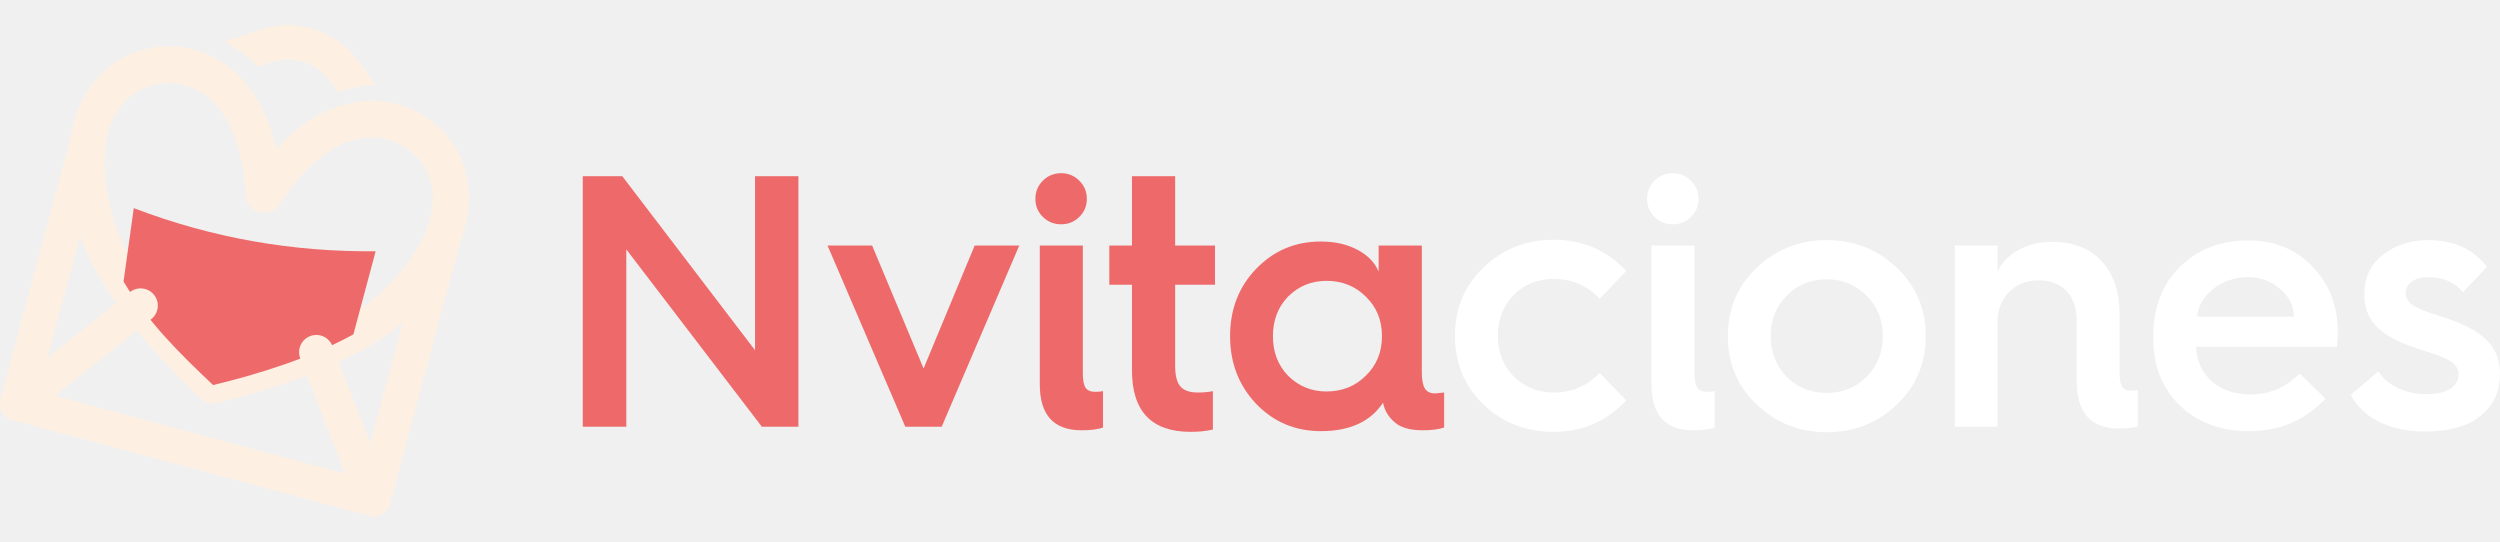
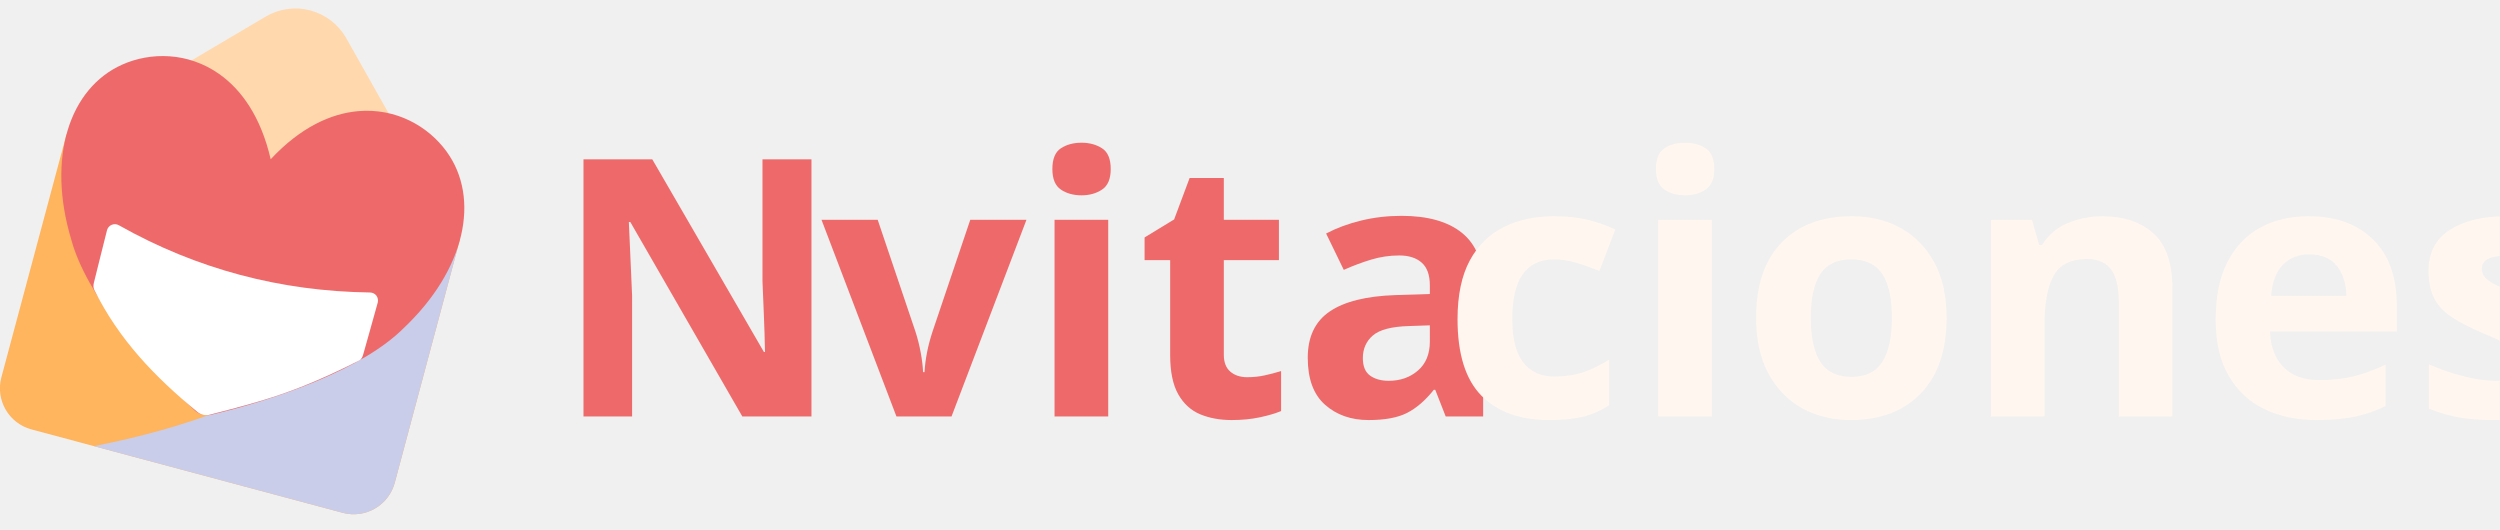
- <svg xmlns="http://www.w3.org/2000/svg" width="100%" height="100%" viewBox="0 0 157 34" version="1.1" xml:space="preserve" style="fill-rule:evenodd;clip-rule:evenodd;stroke-linejoin:round;stroke-miterlimit:2;">
-   <g>
-     <g>
-       <path d="M17.355,9.352c1.872,-2.009 3.773,-2.85 5.441,-3c2.386,-0.216 4.401,0.952 5.534,2.513c2.122,2.921 1.196,7.372 -2.68,11.033c-2.538,2.536 -7.762,4.396 -12.002,5.403c-0.378,0.09 -0.775,-0.017 -1.057,-0.283c-3.166,-2.991 -6.758,-7.211 -7.689,-10.667c-1.531,-5.117 -0.108,-9.439 3.192,-10.908c1.762,-0.785 4.091,-0.789 6.049,0.59c1.369,0.964 2.595,2.643 3.212,5.319Zm-1.913,2.92c-0.161,-2.742 -0.878,-4.584 -1.901,-5.713c-1.339,-1.478 -3.18,-1.606 -4.511,-1.013c-2.432,1.082 -3.052,4.381 -1.921,8.153c0.004,0.011 0.007,0.022 0.01,0.033c0.794,2.975 3.842,6.512 6.603,9.182c3.725,-0.932 8.133,-2.471 10.308,-4.65c0.008,-0.009 0.016,-0.017 0.025,-0.025c2.865,-2.701 3.978,-5.867 2.413,-8.021c-0.856,-1.179 -2.515,-1.989 -4.413,-1.378c-1.451,0.467 -2.992,1.703 -4.503,3.998c-0.273,0.414 -0.78,0.607 -1.259,0.478c-0.479,-0.128 -0.822,-0.549 -0.851,-1.044Z" style="fill:#fdf0e2;" />
-       <path d="M7.758,17.679l0.643,-4.609c4.945,1.891 10.012,2.759 15.19,2.709l-1.397,5.216c-2.572,1.432 -5.936,2.503 -8.812,3.186c-2.15,-2.03 -4.113,-3.976 -5.624,-6.502Z" style="fill:#ee6a6a;" />
-       <path d="M18.857,22.509c-0.216,-0.557 0.06,-1.184 0.617,-1.401c0.556,-0.216 1.183,0.06 1.4,0.617l3.586,9.222c0.147,0.38 0.069,0.811 -0.203,1.115c-0.272,0.303 -0.692,0.428 -1.086,0.322l-22.369,-5.994c-0.395,-0.105 -0.696,-0.424 -0.779,-0.825c-0.083,-0.4 0.066,-0.812 0.386,-1.067l7.748,-6.153c0.467,-0.372 1.148,-0.293 1.52,0.174c0.371,0.468 0.293,1.149 -0.175,1.52c0,-0 -6.065,4.818 -6.065,4.818c-0,-0 18.233,4.885 18.233,4.885l-2.813,-7.233Z" style="fill:#fdf0e2;" />
-       <path d="M14.092,2.619l2.252,-0.756c2.261,-0.759 4.754,0.037 6.157,1.966l1.09,1.499c-0.146,0.004 -0.294,0.012 -0.443,0.026c-0.608,0.055 -1.245,0.191 -1.901,0.429l-0.496,-0.682c-0.847,-1.165 -2.353,-1.645 -3.719,-1.187l-0.836,0.281c-0.37,-0.397 -0.761,-0.733 -1.16,-1.015c-0.308,-0.216 -0.623,-0.403 -0.944,-0.561Z" style="fill:#fdf0e2;" />
-       <path d="M2.127,25.626c-0.155,0.576 -0.748,0.919 -1.325,0.764c-0.577,-0.154 -0.919,-0.748 -0.765,-1.324l4.389,-16.38c0.154,-0.577 0.748,-0.919 1.325,-0.765c0.577,0.155 0.919,0.748 0.765,1.325l-4.389,16.38Z" style="fill:#fdf0e2;" />
-       <path d="M24.496,31.619c-0.154,0.577 -0.748,0.92 -1.325,0.765c-0.576,-0.154 -0.919,-0.748 -0.765,-1.325l4.389,-16.379c0.155,-0.577 0.748,-0.92 1.325,-0.765c0.577,0.155 0.92,0.748 0.765,1.325l-4.389,16.379Z" style="fill:#fdf0e2;" />
+ <svg xmlns="http://www.w3.org/2000/svg" width="100%" height="100%" viewBox="0 0 1648 349" version="1.1" xml:space="preserve" style="fill-rule:evenodd;clip-rule:evenodd;stroke-linejoin:round;stroke-miterlimit:2;">
+   <g transform="matrix(0.413552,0,0,0.413552,59.7612,-376.665)">
+     <text x="733.88px" y="1574.64px" style="font-family:'HurmeGeometricSans4-SemiBold', 'Hurme Geometric Sans 4';font-weight:600;font-size:574.112px;fill:rgb(238,106,106);">N<tspan x="1164.98px 1477.23px 1607.26px 1793.92px " y="1574.64px 1574.64px 1574.64px 1574.64px ">vita</tspan>
+     </text>
+     <g transform="matrix(574.112,0,0,574.112,4074.38,1574.64)">
+         </g>
+     <text x="2152.98px" y="1574.64px" style="font-family:'HurmeGeometricSans4-SemiBold', 'Hurme Geometric Sans 4';font-weight:600;font-size:574.112px;fill:rgb(255,246,240);">c<tspan x="2453.73px 2588.53px 2938.06px 3267.68px 3592.54px " y="1574.64px 1574.64px 1574.64px 1574.64px 1574.64px ">iones</tspan>
+     </text>
+   </g>
+   <g transform="matrix(1.27551,0.341772,-0.341772,1.27551,-38717.2,-12545.8)">
+     <g transform="matrix(1,0,0,1.12987,0.333333,-217.649)">
+       <path d="M31032.3,1648.21C31032.3,1648.21 31032.3,1723.36 31032.3,1759.36C31032.3,1769.74 31022.8,1778.16 31011.1,1778.16C30972,1778.16 30889.3,1778.16 30850.2,1778.16C30838.5,1778.16 30829,1769.74 30829,1759.36L30829,1648.21L31032.3,1648.21Z" style="fill:rgb(255,180,94);" />
    </g>
-     <g>
-       <path d="M39.333,26.801l-2.735,-0l0,-15.736l2.481,-0l8.337,10.928l-0,-10.928l2.724,-0l-0,15.736l-2.294,-0l-8.513,-11.138l-0,11.138Z" style="fill:#ee6a6a;fill-rule:nonzero;" />
-       <path d="M59.136,26.801l-2.282,-0l-4.885,-11.381l2.801,0l3.231,7.72l3.208,-7.72l2.801,0l-4.874,11.381Z" style="fill:#ee6a6a;fill-rule:nonzero;" />
-       <path d="M65.299,24.132l-0,-8.712l2.702,0l-0,7.995c-0,0.449 0.057,0.759 0.171,0.932c0.114,0.173 0.321,0.259 0.623,0.259c0.169,0 0.327,-0.015 0.474,-0.044l-0,2.283c-0.294,0.117 -0.746,0.176 -1.357,0.176c-1.742,0 -2.613,-0.963 -2.613,-2.889Zm1.345,-10.046c-0.456,0 -0.84,-0.154 -1.152,-0.463c-0.312,-0.309 -0.469,-0.687 -0.469,-1.136c0,-0.448 0.157,-0.829 0.469,-1.141c0.312,-0.313 0.696,-0.469 1.152,-0.469c0.441,0 0.82,0.156 1.136,0.469c0.316,0.312 0.474,0.693 0.474,1.141c0,0.449 -0.158,0.827 -0.474,1.136c-0.316,0.309 -0.695,0.463 -1.136,0.463Z" style="fill:#ee6a6a;fill-rule:nonzero;" />
-       <path d="M71.087,23.25l-0,-5.37l-1.423,-0l0,-2.46l1.423,0l-0,-4.355l2.712,-0l0,4.355l2.504,0l-0,2.46l-2.504,-0l0,5.083c0,0.618 0.111,1.053 0.331,1.307c0.221,0.253 0.585,0.38 1.092,0.38c0.367,0 0.684,-0.029 0.948,-0.088l0,2.415c-0.419,0.096 -0.886,0.143 -1.4,0.143c-2.456,0 -3.683,-1.29 -3.683,-3.87Z" style="fill:#ee6a6a;fill-rule:nonzero;" />
-       <path d="M82.95,15.167c0.89,-0 1.662,0.176 2.316,0.529c0.654,0.353 1.092,0.809 1.312,1.368l0,-1.644l2.713,0l0,7.951c0,0.485 0.064,0.829 0.193,1.031c0.129,0.202 0.344,0.303 0.645,0.303c0.044,0 0.232,-0.018 0.563,-0.055l-0,2.195c-0.317,0.117 -0.761,0.176 -1.335,0.176c-0.676,0 -1.202,-0.117 -1.577,-0.353c-0.507,-0.353 -0.816,-0.812 -0.926,-1.378c-0.787,1.191 -2.088,1.786 -3.904,1.786c-1.61,0 -2.966,-0.573 -4.069,-1.72c-1.088,-1.154 -1.632,-2.569 -1.632,-4.245c0,-1.684 0.544,-3.092 1.632,-4.224c1.103,-1.147 2.459,-1.72 4.069,-1.72Zm0.353,9.417c0.985,0 1.809,-0.331 2.47,-0.992c0.677,-0.655 1.015,-1.482 1.015,-2.481c-0,-1 -0.338,-1.827 -1.015,-2.482c-0.661,-0.661 -1.485,-0.992 -2.47,-0.992c-0.948,-0 -1.753,0.331 -2.415,0.992c-0.632,0.655 -0.948,1.482 -0.948,2.482c-0,0.999 0.316,1.826 0.948,2.481c0.662,0.661 1.467,0.992 2.415,0.992Z" style="fill:#ee6a6a;fill-rule:nonzero;" />
-       <path d="M97.571,15.057c1.816,-0 3.334,0.654 4.554,1.962l-1.665,1.743c-0.786,-0.831 -1.75,-1.246 -2.889,-1.246c-1,-0 -1.838,0.338 -2.514,1.014c-0.662,0.684 -0.993,1.537 -0.993,2.558c0,1.015 0.331,1.864 0.993,2.548c0.676,0.676 1.514,1.014 2.514,1.014c1.147,0 2.11,-0.411 2.889,-1.235l1.665,1.732c-1.227,1.315 -2.746,1.973 -4.554,1.973c-1.742,0 -3.213,-0.573 -4.411,-1.72c-1.191,-1.139 -1.786,-2.577 -1.786,-4.312c-0,-1.72 0.595,-3.15 1.786,-4.289c1.22,-1.162 2.691,-1.742 4.411,-1.742Z" style="fill:#fff;fill-rule:nonzero;" />
-       <path d="M103.712,24.132l-0,-8.712l2.701,0l0,7.995c0,0.449 0.057,0.759 0.171,0.932c0.114,0.173 0.322,0.259 0.623,0.259c0.169,0 0.327,-0.015 0.474,-0.044l0,2.283c-0.294,0.117 -0.746,0.176 -1.356,0.176c-1.742,0 -2.613,-0.963 -2.613,-2.889Zm1.345,-10.046c-0.456,0 -0.84,-0.154 -1.152,-0.463c-0.313,-0.309 -0.469,-0.687 -0.469,-1.136c-0,-0.448 0.156,-0.829 0.469,-1.141c0.312,-0.313 0.696,-0.469 1.152,-0.469c0.441,0 0.82,0.156 1.136,0.469c0.316,0.312 0.474,0.693 0.474,1.141c-0,0.449 -0.158,0.827 -0.474,1.136c-0.316,0.309 -0.695,0.463 -1.136,0.463Z" style="fill:#fff;fill-rule:nonzero;" />
-       <path d="M110.315,25.4c-1.205,-1.147 -1.808,-2.577 -1.808,-4.289c-0,-1.713 0.603,-3.143 1.808,-4.29c1.221,-1.162 2.691,-1.742 4.411,-1.742c1.713,-0 3.18,0.58 4.4,1.742c1.206,1.147 1.809,2.577 1.809,4.29c-0,1.712 -0.603,3.142 -1.809,4.289c-1.22,1.162 -2.687,1.742 -4.4,1.742c-1.72,0 -3.19,-0.58 -4.411,-1.742Zm4.411,-0.728c0.993,0 1.827,-0.338 2.503,-1.014c0.677,-0.699 1.015,-1.548 1.015,-2.547c-0,-1.008 -0.338,-1.849 -1.015,-2.526c-0.676,-0.698 -1.51,-1.047 -2.503,-1.047c-1.014,-0 -1.86,0.349 -2.536,1.047c-0.662,0.684 -0.992,1.526 -0.992,2.526c-0,0.992 0.33,1.841 0.992,2.547c0.676,0.676 1.522,1.014 2.536,1.014Z" style="fill:#fff;fill-rule:nonzero;" />
-       <path d="M125.443,26.801l-2.679,-0l-0,-11.381l2.679,0l0,1.621c0.272,-0.558 0.713,-1.007 1.323,-1.345c0.611,-0.338 1.309,-0.507 2.096,-0.507c1.338,-0 2.38,0.406 3.126,1.218c0.746,0.813 1.119,1.928 1.119,3.347l0,3.595c0,0.449 0.053,0.759 0.16,0.932c0.107,0.173 0.307,0.259 0.601,0.259c0.11,0 0.239,-0.015 0.386,-0.044l-0,2.283c-0.316,0.088 -0.709,0.132 -1.18,0.132c-1.772,-0 -2.658,-0.993 -2.658,-2.977l0,-3.794c0,-0.786 -0.211,-1.406 -0.634,-1.858c-0.422,-0.452 -1.009,-0.678 -1.758,-0.678c-0.758,-0 -1.377,0.246 -1.859,0.739c-0.481,0.492 -0.722,1.128 -0.722,1.907l0,6.551Z" style="fill:#fff;fill-rule:nonzero;" />
-       <path d="M135.223,21.199l-0,-0.088c-0,-1.787 0.558,-3.239 1.676,-4.356c1.125,-1.103 2.555,-1.654 4.289,-1.654c1.662,-0 3.011,0.551 4.047,1.654c1.052,1.095 1.577,2.455 1.577,4.08c0,0.235 -0.014,0.551 -0.044,0.948l-8.855,0c0.045,0.904 0.377,1.629 0.998,2.173c0.622,0.544 1.432,0.816 2.432,0.816c1.176,-0 2.202,-0.438 3.076,-1.313l1.621,1.577c-1.293,1.36 -2.889,2.04 -4.785,2.04c-1.787,0 -3.239,-0.536 -4.356,-1.61c-1.118,-1.073 -1.676,-2.496 -1.676,-4.267Zm2.757,-1.312l6.076,-0c-0,-0.669 -0.287,-1.247 -0.861,-1.732c-0.566,-0.5 -1.235,-0.75 -2.007,-0.75c-0.838,0 -1.565,0.243 -2.183,0.728c-0.617,0.485 -0.959,1.07 -1.025,1.754Z" style="fill:#fff;fill-rule:nonzero;" />
-       <path d="M147.627,24.794l1.731,-1.467c0.265,0.419 0.665,0.761 1.202,1.026c0.537,0.264 1.14,0.397 1.809,0.397c0.676,-0 1.183,-0.116 1.521,-0.348c0.338,-0.231 0.508,-0.531 0.508,-0.899c-0,-0.382 -0.217,-0.683 -0.651,-0.904c-0.199,-0.117 -0.555,-0.261 -1.07,-0.43c-0.742,-0.235 -1.209,-0.393 -1.4,-0.474c-0.941,-0.338 -1.643,-0.761 -2.106,-1.268c-0.464,-0.507 -0.695,-1.154 -0.695,-1.941c-0,-1.044 0.386,-1.871 1.158,-2.481c0.808,-0.618 1.764,-0.926 2.867,-0.926c1.58,-0 2.808,0.558 3.683,1.676l-1.511,1.599c-0.5,-0.632 -1.238,-0.949 -2.216,-0.949c-0.419,0 -0.754,0.094 -1.004,0.282c-0.25,0.187 -0.375,0.431 -0.375,0.733c0,0.316 0.173,0.581 0.519,0.794c0.169,0.103 0.477,0.239 0.926,0.408c0.096,0.022 0.57,0.18 1.422,0.474c1.059,0.375 1.833,0.833 2.322,1.373c0.489,0.54 0.733,1.211 0.733,2.012c-0,1.088 -0.402,1.963 -1.207,2.625c-0.805,0.662 -1.961,0.992 -3.469,0.992c-1.124,0 -2.097,-0.204 -2.916,-0.612c-0.82,-0.408 -1.414,-0.972 -1.781,-1.692Z" style="fill:#fff;fill-rule:nonzero;" />
+     <g transform="matrix(1,0,0,1,0.333333,0)">
+       <path d="M31032.3,1648.88L31032.3,1770.21C31032.3,1781.94 31022.8,1791.45 31011.1,1791.45L30882.5,1791.45C30970.5,1748.35 30999.1,1701.72 31032.3,1648.88Z" style="fill:rgb(201,205,233);" />
+     </g>
+     <g transform="matrix(1,0,0,1.78531,0.333333,-1350.28)">
+       <path d="M30909.8,1631.33C30915.3,1628.19 30922.8,1626.42 30930.6,1626.42C30938.5,1626.42 30946,1628.19 30951.5,1631.33C30981.2,1648.33 31032.3,1677.52 31032.3,1677.52L30829,1677.52C30829,1677.52 30880.1,1648.33 30909.8,1631.33Z" style="fill:rgb(255,217,173);" />
+     </g>
+     <g transform="matrix(7.10063,-2.22045e-16,-2.22045e-16,6.70052,27480.3,1200.27)">
+       <path d="M485.973,64.173C487.424,61.279 489.247,59.722 491.017,59.033C493.55,58.048 496.083,58.772 497.771,60.222C500.931,62.934 501.221,68.352 498.072,73.77C496.049,77.477 490.908,81.235 486.589,83.706C486.204,83.926 485.741,83.926 485.357,83.706C481.04,81.236 475.902,77.481 473.882,73.784C470.724,68.357 471.013,62.935 474.174,60.222C475.863,58.772 478.396,58.048 480.928,59.033C482.699,59.722 484.521,61.279 485.973,64.173Z" style="fill:rgb(238,106,106);" />
+     </g>
+     <g transform="matrix(0.760725,2.77556e-17,-2.77556e-17,0.760725,7675.5,970.959)">
+       <path d="M30480.6,979.492C30479.5,978.243 30479.1,976.493 30479.1,974.828C30479.1,969.359 30478.5,947.517 30478.5,939.403C30478.5,937.765 30479.3,936.219 30480.6,935.218C30481.9,934.218 30483.6,933.874 30485.1,934.288C30542,948.948 30598.9,948.691 30655.8,934.26C30657.4,933.853 30659.1,934.2 30660.4,935.2C30661.6,936.2 30662.4,937.741 30662.4,939.374C30662.4,947.482 30662,968.946 30662,974.421C30662,976.09 30661.8,977.983 30660.6,979.095C30626,1010.03 30606.9,1020.96 30574.5,1039.19C30572,1040.59 30569,1040.38 30566.4,1039.19C30533.8,1024.35 30504.7,1006.88 30480.6,979.492Z" style="fill:white;" />
    </g>
  </g>
</svg>
